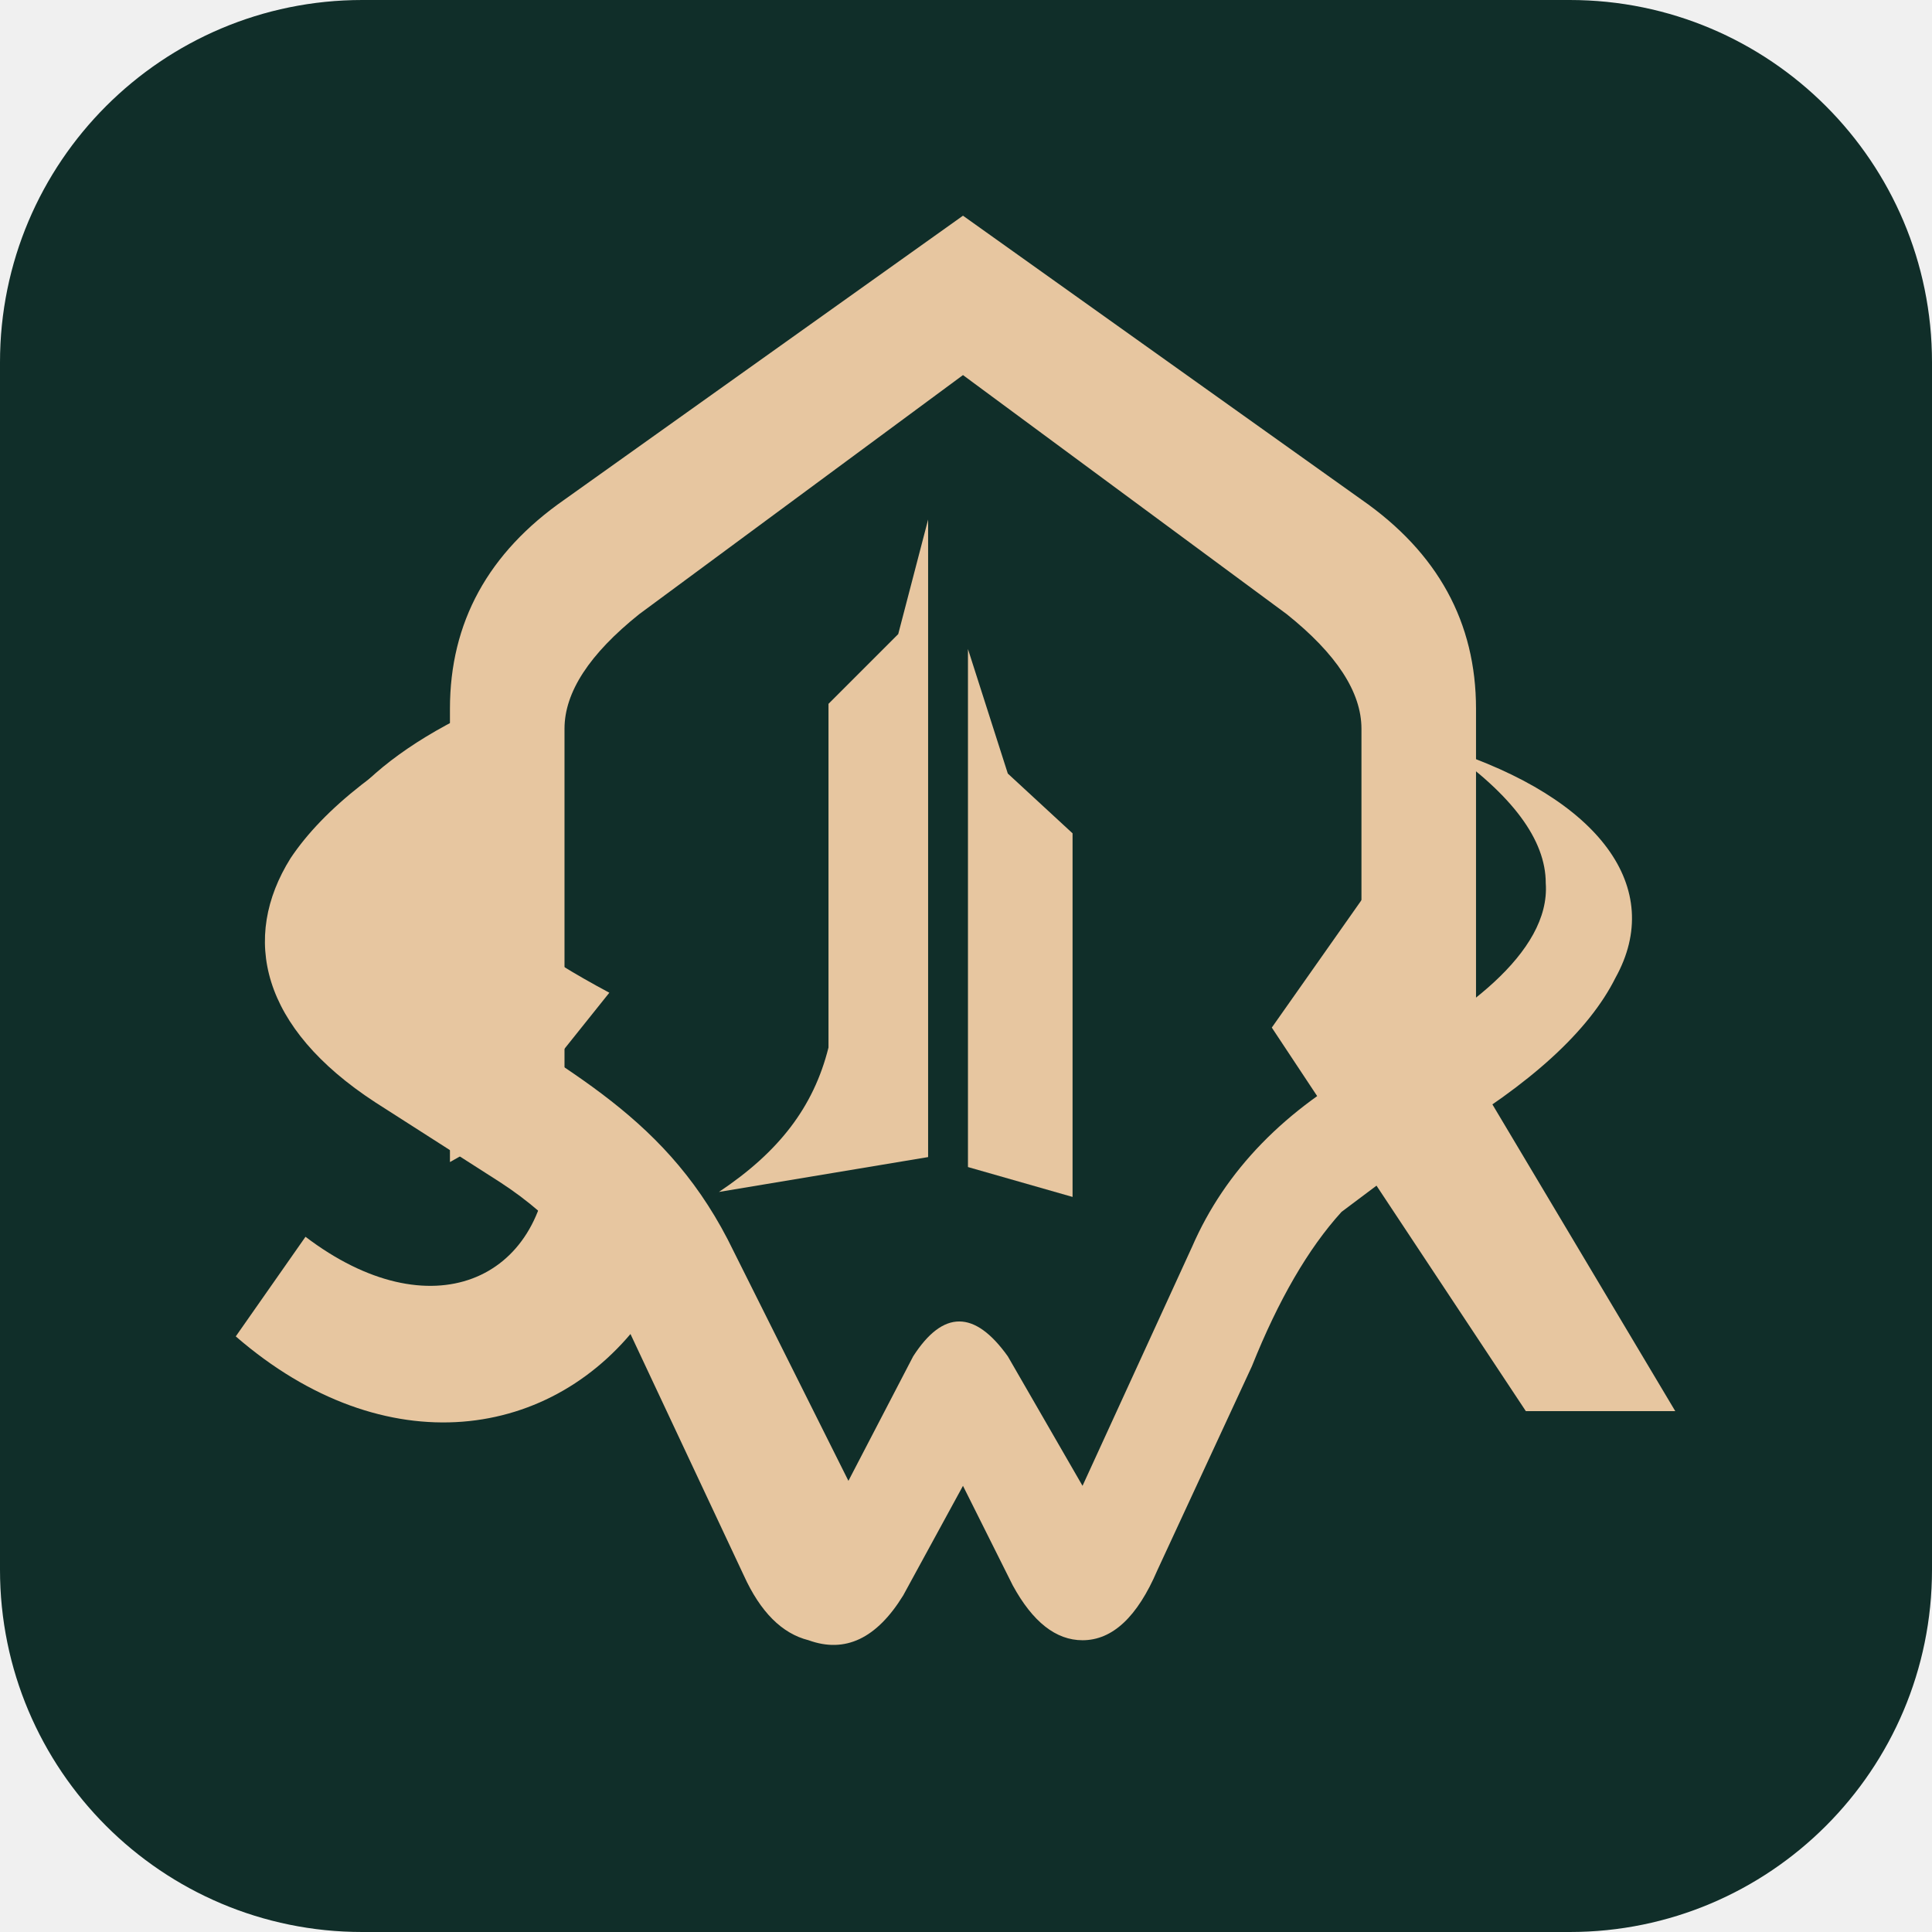
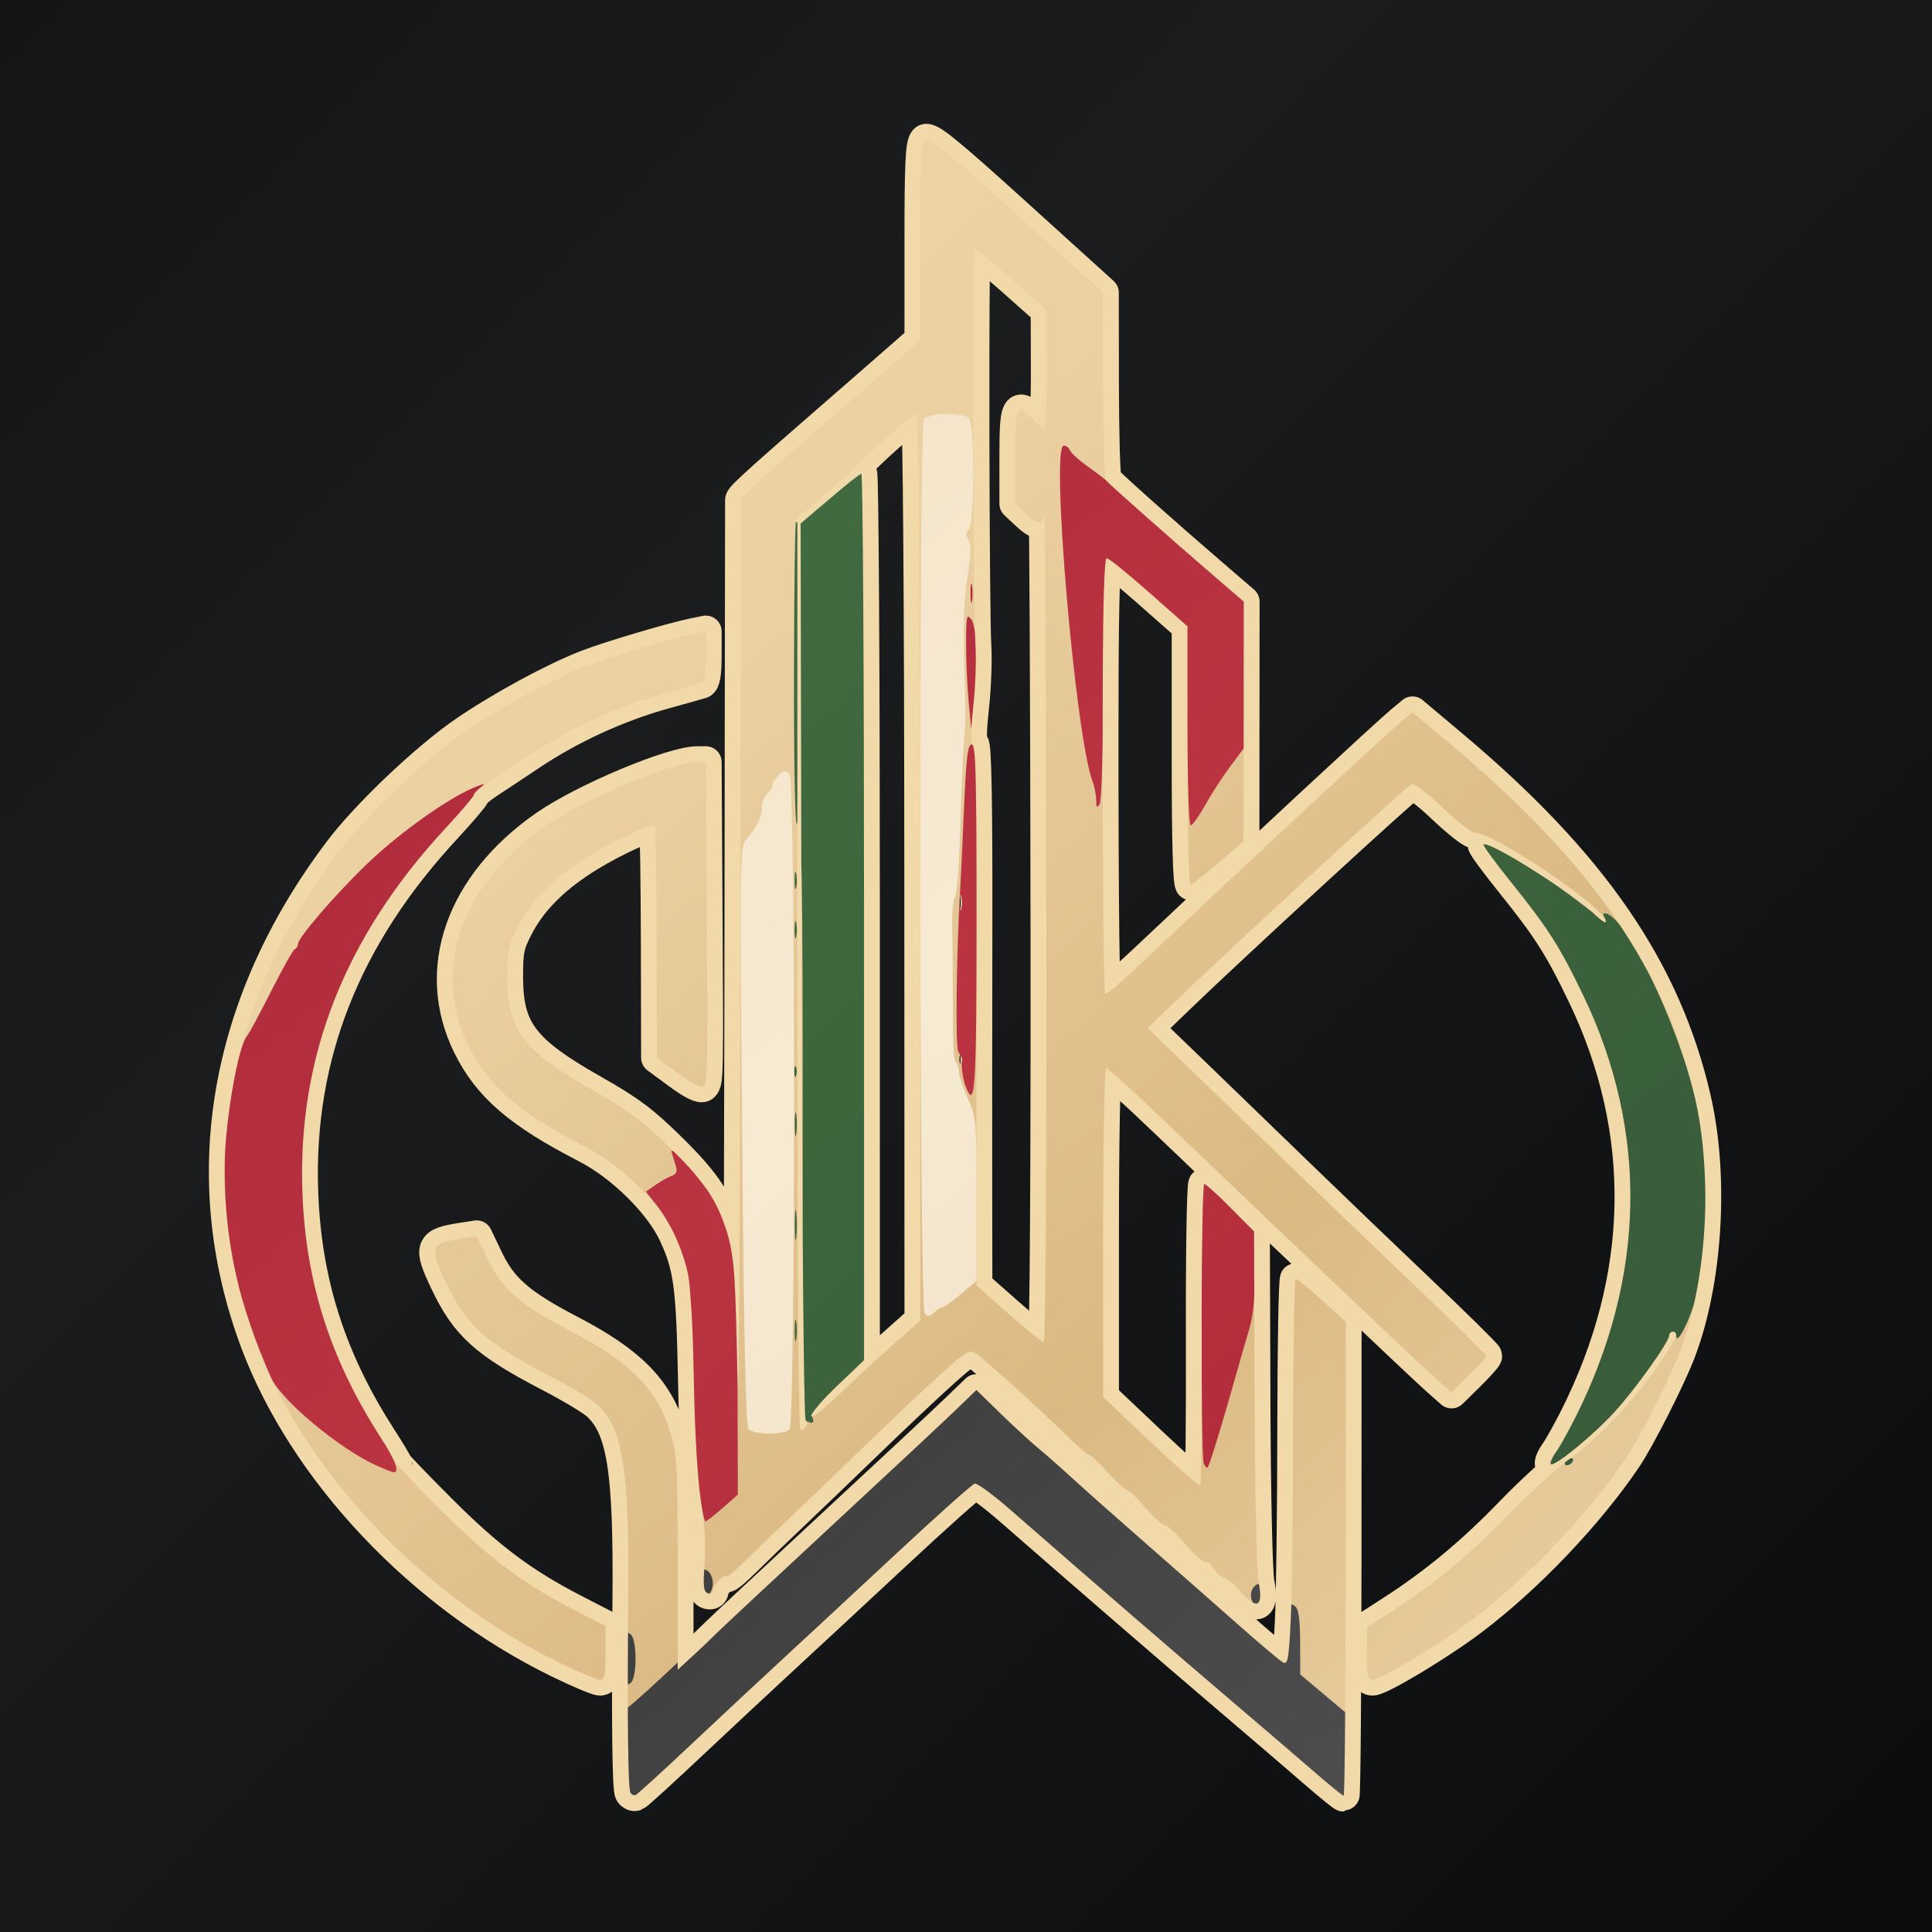
- <svg xmlns="http://www.w3.org/2000/svg" width="64" height="64" viewBox="0 0 64 64" role="img" aria-label="SWK architectural favicon">
-   <rect width="64" height="64" rx="12" fill="#102E29" />
-   <g id="architectural-crest" transform="translate(5.5 5) scale(.165)">
-     <defs />
-     <path d="M65 111 C40 122 27 137 29 153 C32 170 54 178 73 189 L89 169 C61 154 49 141 65 111 Z M77 201 C76 227 53 237 28 218 L14 238 C44 264 78 259 96 234 Z" fill="#E7C6A0" />
-     <path d="M241 149 L303 253 H273 L222 176 Z" fill="#E7C6A0" />
-     <path d="M57 203 V112 Q57 86 80 70 L160 13 L240 70 Q263 86 263 112 V203 L240 190 V116 Q240 105 225 93 L160 45 L95 93 Q80 105 80 116 V190 Z" fill="#E7C6A0" />
-     <path d="M111 209 C123 201 130 192 133 180 V111 L147 97 L153 74 V202 Z" fill="#E7C6A0" />
-     <path d="M161 100 L169 125 L182 137 V210 L161 204 Z" fill="#E7C6A0" />
-     <path d="M55 168 C81 185 101 194 114 221 L137 267 L150 242 Q159 228 169 242 L184 268 L206 220 Q216 197 242 183 C260 174 278 161 277 147 Q277 134 257 120 C288 130 301 148 291 166 Q283 182 256 198 L236 213 Q226 224 218 244 L199 285 Q193 299 184 299 Q176 299 170 288 L160 268 L148 290 Q140 303 129 299 Q121 297 116 286 L93 237 Q84 218 67 207 L42 191 C19 176 15 158 25 142 Q35 127 62 113 C41 135 38 153 55 168 Z" fill="#E7C6A0" />
+ <svg xmlns="http://www.w3.org/2000/svg" width="1000" height="1000" viewBox="0 0 1000 1000">
+   <defs>
+     <linearGradient id="charcoal" x1="0%" y1="0%" x2="100%" y2="100%">
+       <stop offset="0%" stop-color="#131516" />
+       <stop offset="34%" stop-color="#1A1C1D" />
+       <stop offset="71%" stop-color="#111314" />
+       <stop offset="100%" stop-color="#0A0C0D" />
+     </linearGradient>
+   </defs>
+   <rect width="1000" height="1000" fill="url(#charcoal)" />
+   <g transform="translate(500 500) scale(1.819905) translate(-510.5 -396.5)">
+     <path d="M415.07,631.61 C414.37,630.48 414.15,610.67 414.45,577.00 C414.79,540.05 412.90,527.95 405.75,521.33 C404.24,519.92 398.10,516.23 392.10,513.11 C373.81,503.61 368.33,498.66 362.52,486.38 C357.76,476.31 358.10,475.41 367.16,474.00 L371.33,473.35 374.40,479.78 C378.49,488.36 383.58,492.78 398.00,500.29 C415.20,509.25 422.77,516.99 426.47,529.39 C428.32,535.60 428.50,538.96 428.50,566.44 L428.50,596.67 432.67,592.83 C434.97,590.73 438.01,587.83 439.42,586.41 C440.84,584.99 455.50,571.30 472.00,555.99 C488.50,540.69 504.58,525.68 507.73,522.63 L513.46,517.10 520.23,523.70 C523.95,527.33 528.80,531.79 531.00,533.61 C533.20,535.43 537.72,539.41 541.04,542.46 C544.36,545.51 553.77,553.85 561.95,561.00 C570.12,568.15 581.81,578.42 587.91,583.83 C594.01,589.23 599.72,594.05 600.60,594.53 C602.02,595.31 602.28,593.95 602.86,582.71 C603.21,575.72 603.52,550.99 603.54,527.75 C603.56,504.51 603.91,485.50 604.30,485.50 C604.70,485.50 608.06,488.24 611.77,491.59 L618.51,497.67 618.49,565.09 C618.47,602.16 618.21,632.50 617.92,632.50 C617.62,632.50 613.88,629.46 609.62,625.75 C605.35,622.04 594.47,612.71 585.43,605.01 C570.29,592.12 545.10,570.35 523.18,551.20 C518.27,546.91 513.68,543.54 512.99,543.70 C512.29,543.87 502.33,552.74 490.86,563.43 C479.39,574.12 464.84,587.62 458.54,593.43 C452.24,599.24 440.39,610.30 432.21,618.00 C424.02,625.70 416.96,632.14 416.50,632.30 C416.05,632.47 415.41,632.16 415.07,631.61 Z M394.46,594.43 C355.56,575.41 322.19,540.02 308.50,503.26 C291.08,456.47 299.60,406.91 332.53,363.50 C340.30,353.26 357.16,337.28 368.02,329.87 C378.32,322.83 393.05,314.83 402.50,311.14 C408.87,308.65 426.82,303.32 433.25,302.00 L436.50,301.34 436.50,308.45 C436.50,313.27 436.10,315.69 435.25,315.95 C434.56,316.16 429.79,317.51 424.65,318.93 C411.44,322.60 397.97,328.80 386.50,336.48 C382.38,339.24 377.10,342.74 374.78,344.25 C372.46,345.76 370.55,347.37 370.53,347.83 C370.51,348.28 366.88,352.56 362.46,357.33 C333.87,388.17 320.47,422.10 321.75,460.43 C322.61,486.25 329.62,508.29 344.13,530.78 C346.53,534.51 348.50,537.79 348.50,538.07 C348.50,538.35 354.24,544.32 361.25,551.32 C374.82,564.88 384.45,572.10 398.99,579.60 L408.00,584.24 408.00,591.87 C408.00,598.17 407.72,599.50 406.41,599.50 C405.54,599.50 400.16,597.22 394.46,594.43 Z M624.50,592.05 L624.50,584.60 631.75,579.92 C643.94,572.06 654.50,563.28 665.50,551.88 C671.27,545.90 678.82,539.03 682.27,536.62 C689.93,531.28 700.29,520.33 707.29,510.21 C712.46,502.74 713.43,500.50 711.50,500.50 C710.95,500.50 710.50,500.97 710.50,501.55 C710.50,503.36 700.96,516.74 695.01,523.27 C688.97,529.90 677.75,539.09 676.83,538.16 C676.53,537.86 677.17,536.35 678.27,534.81 C679.36,533.26 681.88,528.75 683.88,524.77 C703.87,484.92 704.64,443.63 686.09,404.93 C679.50,391.16 676.02,385.70 665.55,372.69 C661.00,367.02 657.46,362.21 657.69,361.97 C659.01,360.65 682.98,375.75 689.55,382.05 C691.17,383.60 692.50,384.43 692.50,383.89 C692.50,380.03 660.65,358.50 654.93,358.50 C654.15,358.50 650.14,355.30 646.02,351.39 C641.90,347.48 637.96,344.49 637.27,344.76 C635.94,345.28 586.53,390.68 571.08,405.59 L562.16,414.19 575.55,427.09 C582.92,434.19 595.93,446.78 604.47,455.07 C613.01,463.35 628.66,478.37 639.25,488.44 C649.84,498.51 658.50,507.05 658.50,507.41 C658.50,507.78 656.27,510.27 653.55,512.95 L648.60,517.82 644.30,514.02 C640.18,510.37 602.34,474.44 567.67,441.25 C558.62,432.59 550.83,425.50 550.36,425.50 C549.89,425.50 549.50,446.56 549.50,472.30 L549.50,519.09 563.05,531.92 C570.50,538.97 576.83,544.50 577.13,544.21 C577.42,543.92 577.61,524.51 577.54,501.09 C577.48,477.66 577.80,458.50 578.24,458.50 C578.69,458.50 582.06,461.54 585.74,465.25 L592.42,472.00 592.58,519.50 C592.67,546.24 593.17,569.13 593.73,571.87 C595.13,578.76 593.20,579.73 588.61,574.45 C586.71,572.28 584.62,570.50 583.95,570.50 C583.28,570.50 581.98,569.36 581.07,567.97 C580.16,566.58 579.02,565.68 578.54,565.98 C578.06,566.27 575.55,564.04 572.96,561.01 C570.37,557.98 567.69,555.50 567.00,555.50 C566.31,555.50 563.84,553.25 561.50,550.50 C559.16,547.75 556.82,545.50 556.28,545.50 C555.74,545.50 553.28,543.25 550.81,540.50 C548.34,537.75 545.93,535.50 545.46,535.50 C544.98,535.50 541.76,532.69 538.29,529.25 C531.56,522.59 516.39,508.88 513.29,506.66 C511.61,505.47 510.65,506.01 503.98,511.99 C499.88,515.65 490.11,524.86 482.27,532.45 C474.42,540.03 464.72,549.34 460.72,553.12 C456.72,556.90 450.98,562.44 447.97,565.43 C444.96,568.42 442.50,570.49 442.50,570.03 C442.50,569.57 441.60,570.00 440.50,571.00 C439.40,572.00 438.50,573.40 438.50,574.12 C438.50,574.87 437.86,575.19 437.04,574.88 C435.86,574.42 435.69,572.84 436.17,566.65 C436.55,561.69 436.20,555.45 435.17,548.99 C434.17,542.77 433.39,529.75 433.10,514.50 C432.57,487.38 431.84,481.97 427.48,472.64 C423.40,463.91 412.53,453.22 402.50,448.06 C383.38,438.22 374.69,430.73 369.00,419.18 C358.36,397.60 366.92,373.21 390.98,356.58 C402.00,348.96 426.95,338.50 434.11,338.50 L436.50,338.50 436.74,378.25 C437.05,427.84 437.02,429.38 435.81,430.59 C435.16,431.24 432.74,430.04 428.71,427.08 L422.60,422.58 422.53,389.85 C422.49,371.85 422.25,356.92 422.01,356.68 C421.20,355.87 410.67,360.64 403.30,365.17 C393.73,371.03 387.07,377.60 383.18,385.00 C380.37,390.36 380.03,391.91 380.03,399.50 C380.02,414.71 384.44,420.56 404.64,432.00 C414.77,437.74 418.74,440.71 426.63,448.50 C436.71,458.45 439.98,463.52 443.09,474.05 C444.53,478.94 444.95,485.81 445.47,512.50 C445.83,530.94 446.18,484.43 446.28,405.00 C446.38,328.00 446.46,264.54 446.48,263.97 C446.50,263.05 452.03,258.08 481.92,232.11 C486.91,227.77 492.46,222.92 494.25,221.33 L497.50,218.45 497.50,190.60 C497.50,168.07 497.77,162.52 498.89,161.59 C500.00,160.67 505.12,164.84 524.87,182.72 L549.46,205.00 549.49,231.00 C549.51,245.30 549.86,257.51 550.27,258.13 C551.01,259.27 566.22,272.84 581.25,285.77 L589.50,292.87 589.47,326.94 L589.45,361.00 582.48,367.00 C578.65,370.30 575.06,373.15 574.51,373.33 C573.84,373.55 573.50,361.06 573.50,336.78 L573.50,299.90 562.52,290.20 C556.49,284.87 551.09,280.50 550.52,280.50 C549.85,280.50 549.47,292.26 549.40,315.25 C549.27,361.63 549.59,403.91 550.07,404.40 C550.49,404.82 555.11,400.70 569.54,387.07 C592.44,365.41 630.13,330.45 634.24,327.03 L637.49,324.33 648.74,333.79 C688.66,367.33 709.54,397.71 717.94,434.50 C723.02,456.76 721.17,486.45 713.45,506.50 C710.57,513.99 701.92,531.00 698.21,536.50 C687.34,552.57 670.16,570.58 654.25,582.57 C645.05,589.50 628.42,599.50 626.10,599.50 C624.78,599.50 624.50,598.21 624.50,592.05 Z M465.07,527.39 C465.45,526.78 465.36,525.99 464.88,525.64 C464.38,525.28 463.88,469.34 463.73,397.84 L463.47,270.67 471.73,263.59 C476.28,259.70 480.34,256.51 480.75,256.50 C481.16,256.50 481.50,313.23 481.50,382.56 L481.50,508.62 474.00,515.76 C469.88,519.69 466.50,523.58 466.50,524.42 C466.50,525.29 469.39,523.15 473.25,519.42 C476.96,515.83 483.94,509.38 488.75,505.10 L497.50,497.31 497.45,368.41 C497.42,290.94 497.03,239.50 496.48,239.50 C495.45,239.50 487.15,246.60 480.81,252.90 C478.51,255.19 473.46,259.75 469.58,263.03 L462.54,269.00 462.52,398.75 C462.51,479.17 462.86,528.50 463.44,528.50 C463.96,528.50 464.69,528.00 465.07,527.39 Z M533.35,384.25 C533.27,318.66 533.01,266.24 532.78,267.75 C532.26,271.21 531.08,271.21 527.41,267.75 L524.50,265.01 524.50,251.75 C524.50,237.33 525.01,236.22 529.50,241.00 C530.79,242.38 532.22,243.50 532.67,243.50 C533.13,243.50 533.48,235.96 533.45,226.75 L533.40,210.00 523.41,201.12 C517.92,196.24 513.23,192.44 512.99,192.67 C512.42,193.25 512.61,296.06 513.20,305.32 C513.46,309.34 513.17,317.21 512.56,322.81 C511.78,329.98 511.77,333.09 512.52,333.34 C513.25,333.58 513.56,349.55 513.50,384.85 C513.45,412.98 513.43,447.56 513.46,461.69 L513.50,487.39 522.62,495.44 C527.63,499.87 532.13,503.50 532.62,503.50 C533.12,503.50 533.44,452.51 533.35,384.25 Z M509.18,422.31 C508.86,421.51 508.63,421.75 508.58,422.92 C508.54,423.97 508.77,424.56 509.10,424.23 C509.44,423.90 509.47,423.03 509.18,422.31 Z M509.19,376.75 C508.94,375.79 508.73,376.57 508.73,378.50 C508.73,380.43 508.94,381.21 509.19,380.25 C509.44,379.29 509.44,377.71 509.19,376.75 Z" fill="#F1D9A9" fill-rule="evenodd" stroke="#F1D9A9" stroke-width="9" stroke-linejoin="round" />
+     <defs>
+       <clipPath id="emblem-shape">
+         <path d="M415.07,631.61 C414.37,630.48 414.15,610.67 414.45,577.00 C414.79,540.05 412.90,527.95 405.75,521.33 C404.24,519.92 398.10,516.23 392.10,513.11 C373.81,503.61 368.33,498.66 362.52,486.38 C357.76,476.31 358.10,475.41 367.16,474.00 L371.33,473.35 374.40,479.78 C378.49,488.36 383.58,492.78 398.00,500.29 C415.20,509.25 422.77,516.99 426.47,529.39 C428.32,535.60 428.50,538.96 428.50,566.44 L428.50,596.67 432.67,592.83 C434.97,590.73 438.01,587.83 439.42,586.41 C440.84,584.99 455.50,571.30 472.00,555.99 C488.50,540.69 504.58,525.68 507.73,522.63 L513.46,517.10 520.23,523.70 C523.95,527.33 528.80,531.79 531.00,533.61 C533.20,535.43 537.72,539.41 541.04,542.46 C544.36,545.51 553.77,553.85 561.95,561.00 C570.12,568.15 581.81,578.42 587.91,583.83 C594.01,589.23 599.72,594.05 600.60,594.53 C602.02,595.31 602.28,593.95 602.86,582.71 C603.21,575.72 603.52,550.99 603.54,527.75 C603.56,504.51 603.91,485.50 604.30,485.50 C604.70,485.50 608.06,488.24 611.77,491.59 L618.51,497.67 618.49,565.09 C618.47,602.16 618.21,632.50 617.92,632.50 C617.62,632.50 613.88,629.46 609.62,625.75 C605.35,622.04 594.47,612.71 585.43,605.01 C570.29,592.12 545.10,570.35 523.18,551.20 C518.27,546.91 513.68,543.54 512.99,543.70 C512.29,543.87 502.33,552.74 490.86,563.43 C479.39,574.12 464.84,587.62 458.54,593.43 C452.24,599.24 440.39,610.30 432.21,618.00 C424.02,625.70 416.96,632.14 416.50,632.30 C416.05,632.47 415.41,632.16 415.07,631.61 Z M394.46,594.43 C355.56,575.41 322.19,540.02 308.50,503.26 C291.08,456.47 299.60,406.91 332.53,363.50 C340.30,353.26 357.16,337.28 368.02,329.87 C378.32,322.83 393.05,314.83 402.50,311.14 C408.87,308.65 426.82,303.32 433.25,302.00 L436.50,301.34 436.50,308.45 C436.50,313.27 436.10,315.69 435.25,315.95 C434.56,316.16 429.79,317.51 424.65,318.93 C411.44,322.60 397.97,328.80 386.50,336.48 C382.38,339.24 377.10,342.74 374.78,344.25 C372.46,345.76 370.55,347.37 370.53,347.83 C370.51,348.28 366.88,352.56 362.46,357.33 C333.87,388.17 320.47,422.10 321.75,460.43 C322.61,486.25 329.62,508.29 344.13,530.78 C346.53,534.51 348.50,537.79 348.50,538.07 C348.50,538.35 354.24,544.32 361.25,551.32 C374.82,564.88 384.45,572.10 398.99,579.60 L408.00,584.24 408.00,591.87 C408.00,598.17 407.72,599.50 406.41,599.50 C405.54,599.50 400.16,597.22 394.46,594.43 Z M624.50,592.05 L624.50,584.60 631.75,579.92 C643.94,572.06 654.50,563.28 665.50,551.88 C671.27,545.90 678.82,539.03 682.27,536.62 C689.93,531.28 700.29,520.33 707.29,510.21 C712.46,502.74 713.43,500.50 711.50,500.50 C710.95,500.50 710.50,500.97 710.50,501.55 C710.50,503.36 700.96,516.74 695.01,523.27 C688.97,529.90 677.75,539.09 676.83,538.16 C676.53,537.86 677.17,536.35 678.27,534.81 C679.36,533.26 681.88,528.75 683.88,524.77 C703.87,484.92 704.64,443.63 686.09,404.93 C679.50,391.16 676.02,385.70 665.55,372.69 C661.00,367.02 657.46,362.21 657.69,361.97 C659.01,360.65 682.98,375.75 689.55,382.05 C691.17,383.60 692.50,384.43 692.50,383.89 C692.50,380.03 660.65,358.50 654.93,358.50 C654.15,358.50 650.14,355.30 646.02,351.39 C641.90,347.48 637.96,344.49 637.27,344.76 C635.94,345.28 586.53,390.68 571.08,405.59 L562.16,414.19 575.55,427.09 C582.92,434.19 595.93,446.78 604.47,455.07 C613.01,463.35 628.66,478.37 639.25,488.44 C649.84,498.51 658.50,507.05 658.50,507.41 C658.50,507.78 656.27,510.27 653.55,512.95 L648.60,517.82 644.30,514.02 C640.18,510.37 602.34,474.44 567.67,441.25 C558.62,432.59 550.83,425.50 550.36,425.50 C549.89,425.50 549.50,446.56 549.50,472.30 L549.50,519.09 563.05,531.92 C570.50,538.97 576.83,544.50 577.13,544.21 C577.42,543.92 577.61,524.51 577.54,501.09 C577.48,477.66 577.80,458.50 578.24,458.50 C578.69,458.50 582.06,461.54 585.74,465.25 L592.42,472.00 592.58,519.50 C592.67,546.24 593.17,569.13 593.73,571.87 C595.13,578.76 593.20,579.73 588.61,574.45 C586.71,572.28 584.62,570.50 583.95,570.50 C583.28,570.50 581.98,569.36 581.07,567.97 C580.16,566.58 579.02,565.68 578.54,565.98 C578.06,566.27 575.55,564.04 572.96,561.01 C570.37,557.98 567.69,555.50 567.00,555.50 C566.31,555.50 563.84,553.25 561.50,550.50 C559.16,547.75 556.82,545.50 556.28,545.50 C555.74,545.50 553.28,543.25 550.81,540.50 C548.34,537.75 545.93,535.50 545.46,535.50 C544.98,535.50 541.76,532.69 538.29,529.25 C531.56,522.59 516.39,508.88 513.29,506.66 C511.61,505.47 510.65,506.01 503.98,511.99 C499.88,515.65 490.11,524.86 482.27,532.45 C474.42,540.03 464.72,549.34 460.72,553.12 C456.72,556.90 450.98,562.44 447.97,565.43 C444.96,568.42 442.50,570.49 442.50,570.03 C442.50,569.57 441.60,570.00 440.50,571.00 C439.40,572.00 438.50,573.40 438.50,574.12 C438.50,574.87 437.86,575.19 437.04,574.88 C435.86,574.42 435.69,572.84 436.17,566.65 C436.55,561.69 436.20,555.45 435.17,548.99 C434.17,542.77 433.39,529.75 433.10,514.50 C432.57,487.38 431.84,481.97 427.48,472.64 C423.40,463.91 412.53,453.22 402.50,448.06 C383.38,438.22 374.69,430.73 369.00,419.18 C358.36,397.60 366.92,373.21 390.98,356.58 C402.00,348.96 426.95,338.50 434.11,338.50 L436.50,338.50 436.74,378.25 C437.05,427.84 437.02,429.38 435.81,430.59 C435.16,431.24 432.74,430.04 428.71,427.08 L422.60,422.58 422.53,389.85 C422.49,371.85 422.25,356.92 422.01,356.68 C421.20,355.87 410.67,360.64 403.30,365.17 C393.73,371.03 387.07,377.60 383.18,385.00 C380.37,390.36 380.03,391.91 380.03,399.50 C380.02,414.71 384.44,420.56 404.64,432.00 C414.77,437.74 418.74,440.71 426.63,448.50 C436.71,458.45 439.98,463.52 443.09,474.05 C444.53,478.94 444.95,485.81 445.47,512.50 C445.83,530.94 446.18,484.43 446.28,405.00 C446.38,328.00 446.46,264.54 446.48,263.97 C446.50,263.05 452.03,258.08 481.92,232.11 C486.91,227.77 492.46,222.92 494.25,221.33 L497.50,218.45 497.50,190.60 C497.50,168.07 497.77,162.52 498.89,161.59 C500.00,160.67 505.12,164.84 524.87,182.72 L549.46,205.00 549.49,231.00 C549.51,245.30 549.86,257.51 550.27,258.13 C551.01,259.27 566.22,272.84 581.25,285.77 L589.50,292.87 589.47,326.94 L589.45,361.00 582.48,367.00 C578.65,370.30 575.06,373.15 574.51,373.33 C573.84,373.55 573.50,361.06 573.50,336.78 L573.50,299.90 562.52,290.20 C556.49,284.87 551.09,280.50 550.52,280.50 C549.85,280.50 549.47,292.26 549.40,315.25 C549.27,361.63 549.59,403.91 550.07,404.40 C550.49,404.82 555.11,400.70 569.54,387.07 C592.44,365.41 630.13,330.45 634.24,327.03 L637.49,324.33 648.74,333.79 C688.66,367.33 709.54,397.71 717.94,434.50 C723.02,456.76 721.17,486.45 713.45,506.50 C710.57,513.99 701.92,531.00 698.21,536.50 C687.34,552.57 670.16,570.58 654.25,582.57 C645.05,589.50 628.42,599.50 626.10,599.50 C624.78,599.50 624.50,598.21 624.50,592.05 Z M465.07,527.39 C465.45,526.78 465.36,525.99 464.88,525.64 C464.38,525.28 463.88,469.34 463.73,397.84 L463.47,270.67 471.73,263.59 C476.28,259.70 480.34,256.51 480.75,256.50 C481.16,256.50 481.50,313.23 481.50,382.56 L481.50,508.62 474.00,515.76 C469.88,519.69 466.50,523.58 466.50,524.42 C466.50,525.29 469.39,523.15 473.25,519.42 C476.96,515.83 483.94,509.38 488.75,505.10 L497.50,497.31 497.45,368.41 C497.42,290.94 497.03,239.50 496.48,239.50 C495.45,239.50 487.15,246.60 480.81,252.90 C478.51,255.19 473.46,259.75 469.58,263.03 L462.54,269.00 462.52,398.75 C462.51,479.17 462.86,528.50 463.44,528.50 C463.96,528.50 464.69,528.00 465.07,527.39 Z M533.35,384.25 C533.27,318.66 533.01,266.24 532.78,267.75 C532.26,271.21 531.08,271.21 527.41,267.75 L524.50,265.01 524.50,251.75 C524.50,237.33 525.01,236.22 529.50,241.00 C530.79,242.38 532.22,243.50 532.67,243.50 C533.13,243.50 533.48,235.96 533.45,226.75 L533.40,210.00 523.41,201.12 C517.92,196.24 513.23,192.44 512.99,192.67 C512.42,193.25 512.61,296.06 513.20,305.32 C513.46,309.34 513.17,317.21 512.56,322.81 C511.78,329.98 511.77,333.09 512.52,333.34 C513.25,333.58 513.56,349.55 513.50,384.85 C513.45,412.98 513.43,447.56 513.46,461.69 L513.50,487.39 522.62,495.44 C527.63,499.87 532.13,503.50 532.62,503.50 C533.12,503.50 533.44,452.51 533.35,384.25 Z M509.18,422.31 C508.86,421.51 508.63,421.75 508.58,422.92 C508.54,423.97 508.77,424.56 509.10,424.23 C509.44,423.90 509.47,423.03 509.18,422.31 Z M509.19,376.75 C508.94,375.79 508.73,376.57 508.73,378.50 C508.73,380.43 508.94,381.21 509.19,380.25 C509.44,379.29 509.44,377.71 509.19,376.75 Z" fill="#FFFFFF" fill-rule="evenodd" />
+       </clipPath>
+       <linearGradient id="emblem-gold" gradientUnits="userSpaceOnUse" x1="292" y1="152" x2="732" y2="642">
+         <stop offset="0.000" stop-color="#F1D9A9" />
+         <stop offset="0.333" stop-color="#EBD0A2" />
+         <stop offset="0.667" stop-color="#DBB983" />
+         <stop offset="1.000" stop-color="#F0D7AE" />
+       </linearGradient>
+       <linearGradient id="emblem-red" gradientUnits="userSpaceOnUse" x1="292" y1="152" x2="732" y2="642">
+         <stop offset="0.000" stop-color="#A52437" />
+         <stop offset="0.500" stop-color="#BA3341" />
+         <stop offset="1.000" stop-color="#AC2535" />
+       </linearGradient>
+       <linearGradient id="emblem-green" gradientUnits="userSpaceOnUse" x1="292" y1="152" x2="732" y2="642">
+         <stop offset="0.000" stop-color="#487045" />
+         <stop offset="0.500" stop-color="#3D663D" />
+         <stop offset="1.000" stop-color="#375639" />
+       </linearGradient>
+       <linearGradient id="emblem-graphite" gradientUnits="userSpaceOnUse" x1="292" y1="152" x2="732" y2="642">
+         <stop offset="0.000" stop-color="#4F5052" />
+         <stop offset="0.500" stop-color="#3A3A3B" />
+         <stop offset="1.000" stop-color="#545354" />
+       </linearGradient>
+       <linearGradient id="emblem-ivory" gradientUnits="userSpaceOnUse" x1="292" y1="152" x2="732" y2="642">
+         <stop offset="0.000" stop-color="#F2DFBE" />
+         <stop offset="0.500" stop-color="#F7EAD3" />
+         <stop offset="1.000" stop-color="#EAD8B7" />
+       </linearGradient>
+     </defs>
+     <path d="M415.07,631.61 C414.37,630.48 414.15,610.67 414.45,577.00 C414.79,540.05 412.90,527.95 405.75,521.33 C404.24,519.92 398.10,516.23 392.10,513.11 C373.81,503.61 368.33,498.66 362.52,486.38 C357.76,476.31 358.10,475.41 367.16,474.00 L371.33,473.35 374.40,479.78 C378.49,488.36 383.58,492.78 398.00,500.29 C415.20,509.25 422.77,516.99 426.47,529.39 C428.32,535.60 428.50,538.96 428.50,566.44 L428.50,596.67 432.67,592.83 C434.97,590.73 438.01,587.83 439.42,586.41 C440.84,584.99 455.50,571.30 472.00,555.99 C488.50,540.69 504.58,525.68 507.73,522.63 L513.46,517.10 520.23,523.70 C523.95,527.33 528.80,531.79 531.00,533.61 C533.20,535.43 537.72,539.41 541.04,542.46 C544.36,545.51 553.77,553.85 561.95,561.00 C570.12,568.15 581.81,578.42 587.91,583.83 C594.01,589.23 599.72,594.05 600.60,594.53 C602.02,595.31 602.28,593.95 602.86,582.71 C603.21,575.72 603.52,550.99 603.54,527.75 C603.56,504.51 603.91,485.50 604.30,485.50 C604.70,485.50 608.06,488.24 611.77,491.59 L618.51,497.67 618.49,565.09 C618.47,602.16 618.21,632.50 617.92,632.50 C617.62,632.50 613.88,629.46 609.62,625.75 C605.35,622.04 594.47,612.71 585.43,605.01 C570.29,592.12 545.10,570.35 523.18,551.20 C518.27,546.91 513.68,543.54 512.99,543.70 C512.29,543.87 502.33,552.74 490.86,563.43 C479.39,574.12 464.84,587.62 458.54,593.43 C452.24,599.24 440.39,610.30 432.21,618.00 C424.02,625.70 416.96,632.14 416.50,632.30 C416.05,632.47 415.41,632.16 415.07,631.61 Z M394.46,594.43 C355.56,575.41 322.19,540.02 308.50,503.26 C291.08,456.47 299.60,406.91 332.53,363.50 C340.30,353.26 357.16,337.28 368.02,329.87 C378.32,322.83 393.05,314.83 402.50,311.14 C408.87,308.65 426.82,303.32 433.25,302.00 L436.50,301.34 436.50,308.45 C436.50,313.27 436.10,315.69 435.25,315.95 C434.56,316.16 429.79,317.51 424.65,318.93 C411.44,322.60 397.97,328.80 386.50,336.48 C382.38,339.24 377.10,342.74 374.78,344.25 C372.46,345.76 370.55,347.37 370.53,347.83 C370.51,348.28 366.88,352.56 362.46,357.33 C333.87,388.17 320.47,422.10 321.75,460.43 C322.61,486.25 329.62,508.29 344.13,530.78 C346.53,534.51 348.50,537.79 348.50,538.07 C348.50,538.35 354.24,544.32 361.25,551.32 C374.82,564.88 384.45,572.10 398.99,579.60 L408.00,584.24 408.00,591.87 C408.00,598.17 407.72,599.50 406.41,599.50 C405.54,599.50 400.16,597.22 394.46,594.43 Z M624.50,592.05 L624.50,584.60 631.75,579.92 C643.94,572.06 654.50,563.28 665.50,551.88 C671.27,545.90 678.82,539.03 682.27,536.62 C689.93,531.28 700.29,520.33 707.29,510.21 C712.46,502.74 713.43,500.50 711.50,500.50 C710.95,500.50 710.50,500.97 710.50,501.55 C710.50,503.36 700.96,516.74 695.01,523.27 C688.97,529.90 677.75,539.09 676.83,538.16 C676.53,537.86 677.17,536.35 678.27,534.81 C679.36,533.26 681.88,528.75 683.88,524.77 C703.87,484.92 704.64,443.63 686.09,404.93 C679.50,391.16 676.02,385.70 665.55,372.69 C661.00,367.02 657.46,362.21 657.69,361.97 C659.01,360.65 682.98,375.75 689.55,382.05 C691.17,383.60 692.50,384.43 692.50,383.89 C692.50,380.03 660.65,358.50 654.93,358.50 C654.15,358.50 650.14,355.30 646.02,351.39 C641.90,347.48 637.96,344.49 637.27,344.76 C635.94,345.28 586.53,390.68 571.08,405.59 L562.16,414.19 575.55,427.09 C582.92,434.19 595.93,446.78 604.47,455.07 C613.01,463.35 628.66,478.37 639.25,488.44 C649.84,498.51 658.50,507.05 658.50,507.41 C658.50,507.78 656.27,510.27 653.55,512.95 L648.60,517.82 644.30,514.02 C640.18,510.37 602.34,474.44 567.67,441.25 C558.62,432.59 550.83,425.50 550.36,425.50 C549.89,425.50 549.50,446.56 549.50,472.30 L549.50,519.09 563.05,531.92 C570.50,538.97 576.83,544.50 577.13,544.21 C577.42,543.92 577.61,524.51 577.54,501.09 C577.48,477.66 577.80,458.50 578.24,458.50 C578.69,458.50 582.06,461.54 585.74,465.25 L592.42,472.00 592.58,519.50 C592.67,546.24 593.17,569.13 593.73,571.87 C595.13,578.76 593.20,579.73 588.61,574.45 C586.71,572.28 584.62,570.50 583.95,570.50 C583.28,570.50 581.98,569.36 581.07,567.97 C580.16,566.58 579.02,565.68 578.54,565.98 C578.06,566.27 575.55,564.04 572.96,561.01 C570.37,557.98 567.69,555.50 567.00,555.50 C566.31,555.50 563.84,553.25 561.50,550.50 C559.16,547.75 556.82,545.50 556.28,545.50 C555.74,545.50 553.28,543.25 550.81,540.50 C548.34,537.75 545.93,535.50 545.46,535.50 C544.98,535.50 541.76,532.69 538.29,529.25 C531.56,522.59 516.39,508.88 513.29,506.66 C511.61,505.47 510.65,506.01 503.98,511.99 C499.88,515.65 490.11,524.86 482.27,532.45 C474.42,540.03 464.72,549.34 460.72,553.12 C456.72,556.90 450.98,562.44 447.97,565.43 C444.96,568.42 442.50,570.49 442.50,570.03 C442.50,569.57 441.60,570.00 440.50,571.00 C439.40,572.00 438.50,573.40 438.50,574.12 C438.50,574.87 437.86,575.19 437.04,574.88 C435.86,574.42 435.69,572.84 436.17,566.65 C436.55,561.69 436.20,555.45 435.17,548.99 C434.17,542.77 433.39,529.75 433.10,514.50 C432.57,487.38 431.84,481.97 427.48,472.64 C423.40,463.91 412.53,453.22 402.50,448.06 C383.38,438.22 374.69,430.73 369.00,419.18 C358.36,397.60 366.92,373.21 390.98,356.58 C402.00,348.96 426.95,338.50 434.11,338.50 L436.50,338.50 436.74,378.25 C437.05,427.84 437.02,429.38 435.81,430.59 C435.16,431.24 432.74,430.04 428.71,427.08 L422.60,422.58 422.53,389.85 C422.49,371.85 422.25,356.92 422.01,356.68 C421.20,355.87 410.67,360.64 403.30,365.17 C393.73,371.03 387.07,377.60 383.18,385.00 C380.37,390.36 380.03,391.91 380.03,399.50 C380.02,414.71 384.44,420.56 404.64,432.00 C414.77,437.74 418.74,440.71 426.63,448.50 C436.71,458.45 439.98,463.52 443.09,474.05 C444.53,478.94 444.95,485.81 445.47,512.50 C445.83,530.94 446.18,484.43 446.28,405.00 C446.38,328.00 446.46,264.54 446.48,263.97 C446.50,263.05 452.03,258.08 481.92,232.11 C486.91,227.77 492.46,222.92 494.25,221.33 L497.50,218.45 497.50,190.60 C497.50,168.07 497.77,162.52 498.89,161.59 C500.00,160.67 505.12,164.84 524.87,182.72 L549.46,205.00 549.49,231.00 C549.51,245.30 549.86,257.51 550.27,258.13 C551.01,259.27 566.22,272.84 581.25,285.77 L589.50,292.87 589.47,326.94 L589.45,361.00 582.48,367.00 C578.65,370.30 575.06,373.15 574.51,373.33 C573.84,373.55 573.50,361.06 573.50,336.78 L573.50,299.90 562.52,290.20 C556.49,284.87 551.09,280.50 550.52,280.50 C549.85,280.50 549.47,292.26 549.40,315.25 C549.27,361.63 549.59,403.91 550.07,404.40 C550.49,404.82 555.11,400.70 569.54,387.07 C592.44,365.41 630.13,330.45 634.24,327.03 L637.49,324.33 648.74,333.79 C688.66,367.33 709.54,397.71 717.94,434.50 C723.02,456.76 721.17,486.45 713.45,506.50 C710.57,513.99 701.92,531.00 698.21,536.50 C687.34,552.57 670.16,570.58 654.25,582.57 C645.05,589.50 628.42,599.50 626.10,599.50 C624.78,599.50 624.50,598.21 624.50,592.05 Z M465.07,527.39 C465.45,526.78 465.36,525.99 464.88,525.64 C464.38,525.28 463.88,469.34 463.73,397.84 L463.47,270.67 471.73,263.59 C476.28,259.70 480.34,256.51 480.75,256.50 C481.16,256.50 481.50,313.23 481.50,382.56 L481.50,508.62 474.00,515.76 C469.88,519.69 466.50,523.58 466.50,524.42 C466.50,525.29 469.39,523.15 473.25,519.42 C476.96,515.83 483.94,509.38 488.75,505.10 L497.50,497.31 497.45,368.41 C497.42,290.94 497.03,239.50 496.48,239.50 C495.45,239.50 487.15,246.60 480.81,252.90 C478.51,255.19 473.46,259.75 469.58,263.03 L462.54,269.00 462.52,398.75 C462.51,479.17 462.86,528.50 463.44,528.50 C463.96,528.50 464.69,528.00 465.07,527.39 Z M533.35,384.25 C533.27,318.66 533.01,266.24 532.78,267.75 C532.26,271.21 531.08,271.21 527.41,267.75 L524.50,265.01 524.50,251.75 C524.50,237.33 525.01,236.22 529.50,241.00 C530.79,242.38 532.22,243.50 532.67,243.50 C533.13,243.50 533.48,235.96 533.45,226.75 L533.40,210.00 523.41,201.12 C517.92,196.24 513.23,192.44 512.99,192.67 C512.42,193.25 512.61,296.06 513.20,305.32 C513.46,309.34 513.17,317.21 512.56,322.81 C511.78,329.98 511.77,333.09 512.52,333.34 C513.25,333.58 513.56,349.55 513.50,384.85 C513.45,412.98 513.43,447.56 513.46,461.69 L513.50,487.39 522.62,495.44 C527.63,499.87 532.13,503.50 532.62,503.50 C533.12,503.50 533.44,452.51 533.35,384.25 Z M509.18,422.31 C508.86,421.51 508.63,421.75 508.58,422.92 C508.54,423.97 508.77,424.56 509.10,424.23 C509.44,423.90 509.47,423.03 509.18,422.31 Z M509.19,376.75 C508.94,375.79 508.73,376.57 508.73,378.50 C508.73,380.43 508.94,381.21 509.19,380.25 C509.44,379.29 509.44,377.71 509.19,376.75 Z" fill="url(#emblem-gold)" fill-rule="evenodd" />
+     <g clip-path="url(#emblem-shape)">
+       <path d="M434.65,545.75 C434.02,540.94 433.31,526.42 433.06,513.50 C432.81,500.57 432.13,487.56 431.55,484.57 C430.23,477.83 426.49,469.53 422.50,464.50 L419.46,460.66 422.23,458.74 C423.75,457.69 425.82,456.53 426.82,456.17 C428.18,455.68 428.46,454.94 427.93,453.25 C427.54,452.01 427.02,450.32 426.78,449.50 C425.88,446.49 436.65,458.87 439.05,463.61 C444.48,474.32 445.44,482.08 445.53,515.88 L445.61,546.85 441.30,550.63 C438.94,552.71 436.73,554.43 436.40,554.46 C436.06,554.48 435.28,550.56 434.65,545.75 Z M342.69,538.50 C332.16,533.72 315.56,519.84 312.80,513.50 C303.59,492.38 299.54,474.65 299.54,455.50 C299.53,442.44 303.25,419.87 305.96,416.50 C306.62,415.68 309.77,409.82 312.96,403.50 C316.15,397.18 319.15,391.85 319.63,391.67 C320.11,391.48 320.50,390.86 320.50,390.28 C320.50,388.46 331.09,376.18 340.23,367.39 C350.00,358.01 364.85,347.63 372.00,345.18 C373.86,344.54 373.87,344.59 372.25,345.86 C371.29,346.61 370.50,347.54 370.50,347.94 C370.50,348.33 366.88,352.56 362.46,357.33 C333.87,388.17 320.47,422.10 321.75,460.43 C322.61,486.25 329.62,508.29 344.13,530.78 C348.22,537.14 349.49,540.53 347.75,540.48 C347.34,540.47 345.06,539.58 342.69,538.50 Z M578.12,537.96 C577.21,535.58 577.36,458.50 578.28,458.50 C578.70,458.50 582.06,461.54 585.73,465.25 L592.41,472.00 592.57,483.04 C592.69,490.74 592.24,495.73 591.11,499.54 C590.22,502.54 588.41,508.82 587.10,513.50 C583.33,526.92 579.73,538.60 579.22,539.11 C578.96,539.37 578.47,538.86 578.12,537.96 Z M510.43,430.81 C509.84,429.26 509.33,426.65 509.30,425.00 C509.26,423.35 508.82,421.47 508.31,420.82 C507.46,419.76 507.76,393.07 508.81,375.50 C509.02,371.93 509.54,361.01 509.96,351.25 C510.56,337.11 511.00,333.50 512.11,333.50 C513.28,333.50 513.50,341.36 513.50,382.94 C513.50,431.43 513.09,437.81 510.43,430.81 Z M573.50,328.20 L573.50,299.90 562.52,290.20 C556.49,284.87 551.09,280.50 550.52,280.50 C549.85,280.50 549.49,292.05 549.48,314.75 C549.48,335.14 549.08,349.61 548.50,350.50 C547.74,351.67 547.53,351.42 547.52,349.32 C547.51,347.84 547.04,345.43 546.49,343.96 C541.63,331.18 534.52,248.49 538.28,248.50 C538.99,248.50 539.80,249.12 540.09,249.87 C540.38,250.63 542.73,252.74 545.31,254.57 C547.89,256.40 550.23,258.20 550.50,258.58 C551.09,259.38 569.58,275.73 581.25,285.77 L589.50,292.87 589.50,313.73 L589.50,334.59 585.61,339.79 C583.47,342.66 580.28,347.59 578.52,350.75 C576.75,353.91 574.90,356.50 574.40,356.50 C573.89,356.50 573.50,344.41 573.50,328.20 Z M511.23,321.10 C510.83,316.75 510.51,309.33 510.53,304.60 C510.56,296.82 510.70,296.19 512.03,297.94 C513.61,300.02 513.88,311.58 512.62,323.00 L511.96,329.00 511.23,321.10 Z M511.77,290.50 C511.77,288.02 511.97,287.01 512.21,288.25 C512.44,289.49 512.44,291.51 512.21,292.75 C511.97,293.99 511.77,292.98 511.77,290.50 Z" fill="url(#emblem-red)" fill-rule="evenodd" />
+       <path d="M676.50,537.90 C676.50,537.58 677.34,536.11 678.37,534.65 C679.41,533.19 681.88,528.75 683.88,524.77 C703.87,484.92 704.64,443.63 686.09,404.93 C679.50,391.16 676.02,385.70 665.55,372.69 C661.00,367.02 657.46,362.20 657.70,361.97 C658.87,360.80 675.71,371.05 686.09,379.25 C691.42,383.46 693.20,384.44 692.00,382.50 C691.66,381.95 691.75,381.51 692.19,381.53 C697.93,381.76 712.95,412.65 717.94,434.50 C721.71,451.01 721.72,474.81 717.96,491.00 C716.59,496.91 712.50,504.88 712.50,501.63 C712.50,501.01 712.05,500.50 711.50,500.50 C710.95,500.50 710.50,500.97 710.50,501.55 C710.50,503.36 700.96,516.74 695.01,523.27 C691.87,526.72 686.68,531.56 683.47,534.02 C677.78,538.40 676.50,539.11 676.50,537.90 Z M681.00,537.50 C681.34,536.95 682.07,536.50 682.62,536.50 C683.17,536.50 683.34,536.95 683.00,537.50 C682.66,538.05 681.93,538.50 681.38,538.50 C680.83,538.50 680.66,538.05 681.00,537.50 Z M465.00,525.92 C464.35,525.65 464.02,499.18 464.05,449.25 C464.09,368.86 463.85,355.16 462.40,356.06 C461.87,356.39 461.53,338.45 461.58,312.81 C461.62,288.71 461.88,269.55 462.16,270.23 C462.46,270.99 465.95,268.62 471.32,263.98 C476.08,259.87 480.32,256.50 480.74,256.50 C481.16,256.50 481.50,313.22 481.50,382.54 L481.50,508.59 473.85,515.93 C468.46,521.09 466.38,523.74 466.82,524.88 C467.43,526.48 466.96,526.75 465.00,525.92 Z M461.79,500.00 C461.79,497.25 461.99,496.24 462.22,497.76 C462.45,499.28 462.44,501.53 462.20,502.76 C461.97,503.99 461.78,502.75 461.79,500.00 Z M461.83,470.00 C461.83,466.15 462.01,464.70 462.23,466.77 C462.45,468.85 462.44,472.00 462.22,473.77 C462.00,475.55 461.82,473.85 461.83,470.00 Z M461.80,441.50 C461.80,438.48 461.99,437.24 462.22,438.75 C462.45,440.26 462.45,442.74 462.22,444.25 C461.99,445.76 461.80,444.52 461.80,441.50 Z M461.66,426.50 C461.66,425.12 461.88,424.56 462.16,425.25 C462.44,425.94 462.44,427.06 462.16,427.75 C461.88,428.44 461.66,427.88 461.66,426.50 Z M461.75,386.00 C461.76,383.80 461.97,383.02 462.21,384.26 C462.45,385.51 462.44,387.31 462.19,388.26 C461.94,389.22 461.74,388.20 461.75,386.00 Z M461.75,372.00 C461.76,369.80 461.97,369.02 462.21,370.26 C462.45,371.51 462.44,373.31 462.19,374.26 C461.94,375.22 461.74,374.20 461.75,372.00 Z" fill="url(#emblem-green)" fill-rule="evenodd" />
+       <path d="M414.18,632.70 C412.82,631.20 412.50,628.73 412.50,619.73 C412.50,609.36 412.65,608.51 414.73,607.05 C415.96,606.19 422.60,600.17 429.48,593.67 C436.37,587.17 455.50,569.33 472.00,554.01 C488.50,538.70 504.58,523.68 507.73,520.64 L513.45,515.11 521.26,522.55 C525.55,526.65 534.00,534.34 540.03,539.65 C561.29,558.34 576.13,571.41 588.00,581.90 L600.00,592.49 600.30,586.28 C600.64,579.36 601.93,576.78 604.13,578.61 C605.10,579.41 605.51,582.41 605.53,588.87 L605.57,598.00 613.03,604.27 L620.50,610.54 620.50,621.40 C620.50,636.36 619.91,636.71 609.72,627.84 C605.40,624.08 594.47,614.71 585.43,607.01 C570.29,594.12 545.10,572.35 523.18,553.20 C518.27,548.91 513.69,545.54 513.00,545.70 C511.85,545.97 488.69,567.26 436.63,615.90 C425.97,625.86 416.94,634.12 416.55,634.27 C416.17,634.43 415.10,633.71 414.18,632.70 Z M412.68,600.28 C412.03,599.63 411.50,596.58 411.50,593.50 C411.50,587.44 412.93,584.78 415.18,586.65 C416.96,588.12 416.96,598.88 415.18,600.35 C414.21,601.16 413.54,601.14 412.68,600.28 Z M592.68,578.28 C591.11,576.71 591.18,574.01 592.82,572.65 C594.42,571.32 596.50,572.98 596.50,575.58 C596.50,578.07 594.14,579.74 592.68,578.28 Z M434.68,575.28 C432.00,572.60 434.37,566.32 437.18,568.65 C437.90,569.25 438.50,570.76 438.50,572.00 C438.50,574.98 436.28,576.88 434.68,575.28 Z" fill="url(#emblem-graphite)" fill-rule="evenodd" />
+       <path d="M448.64,528.16 C447.86,527.23 447.33,502.41 446.85,444.65 C446.17,362.87 446.18,362.47 448.21,360.24 C451.05,357.12 452.50,354.06 452.50,351.19 C452.50,349.84 453.18,348.18 454.00,347.50 C454.82,346.82 455.50,345.70 455.50,345.03 C455.50,344.36 456.32,343.07 457.31,342.17 C458.71,340.90 459.40,340.80 460.31,341.71 C462.04,343.44 462.03,526.57 460.30,528.30 C458.66,529.94 450.02,529.84 448.64,528.16 Z M498.76,495.28 C497.19,493.33 497.00,242.81 498.57,240.92 C500.03,239.16 509.59,238.99 511.30,240.70 C513.00,242.40 512.97,270.63 511.28,272.32 C510.36,273.24 510.33,274.00 511.17,275.34 C512.00,276.67 511.93,279.35 510.89,285.84 C509.96,291.65 509.64,299.47 509.93,309.28 C510.47,327.35 510.48,324.71 509.89,333.00 C509.62,336.85 509.15,348.10 508.84,358.00 C508.54,367.90 507.86,376.52 507.34,377.16 C506.83,377.80 506.48,381.40 506.57,385.16 C506.67,388.92 506.75,397.18 506.75,403.50 C506.75,420.02 506.91,423.23 507.75,424.08 C508.16,424.49 508.50,425.65 508.50,426.64 C508.50,427.63 509.62,430.99 511.00,434.10 C513.43,439.60 513.50,440.38 513.50,462.91 L513.50,486.08 509.06,489.79 C506.62,491.83 504.29,493.50 503.89,493.50 C503.49,493.50 502.40,494.19 501.47,495.03 C500.12,496.25 499.58,496.30 498.76,495.28 Z" fill="url(#emblem-ivory)" fill-rule="evenodd" />
+     </g>
  </g>
</svg>
